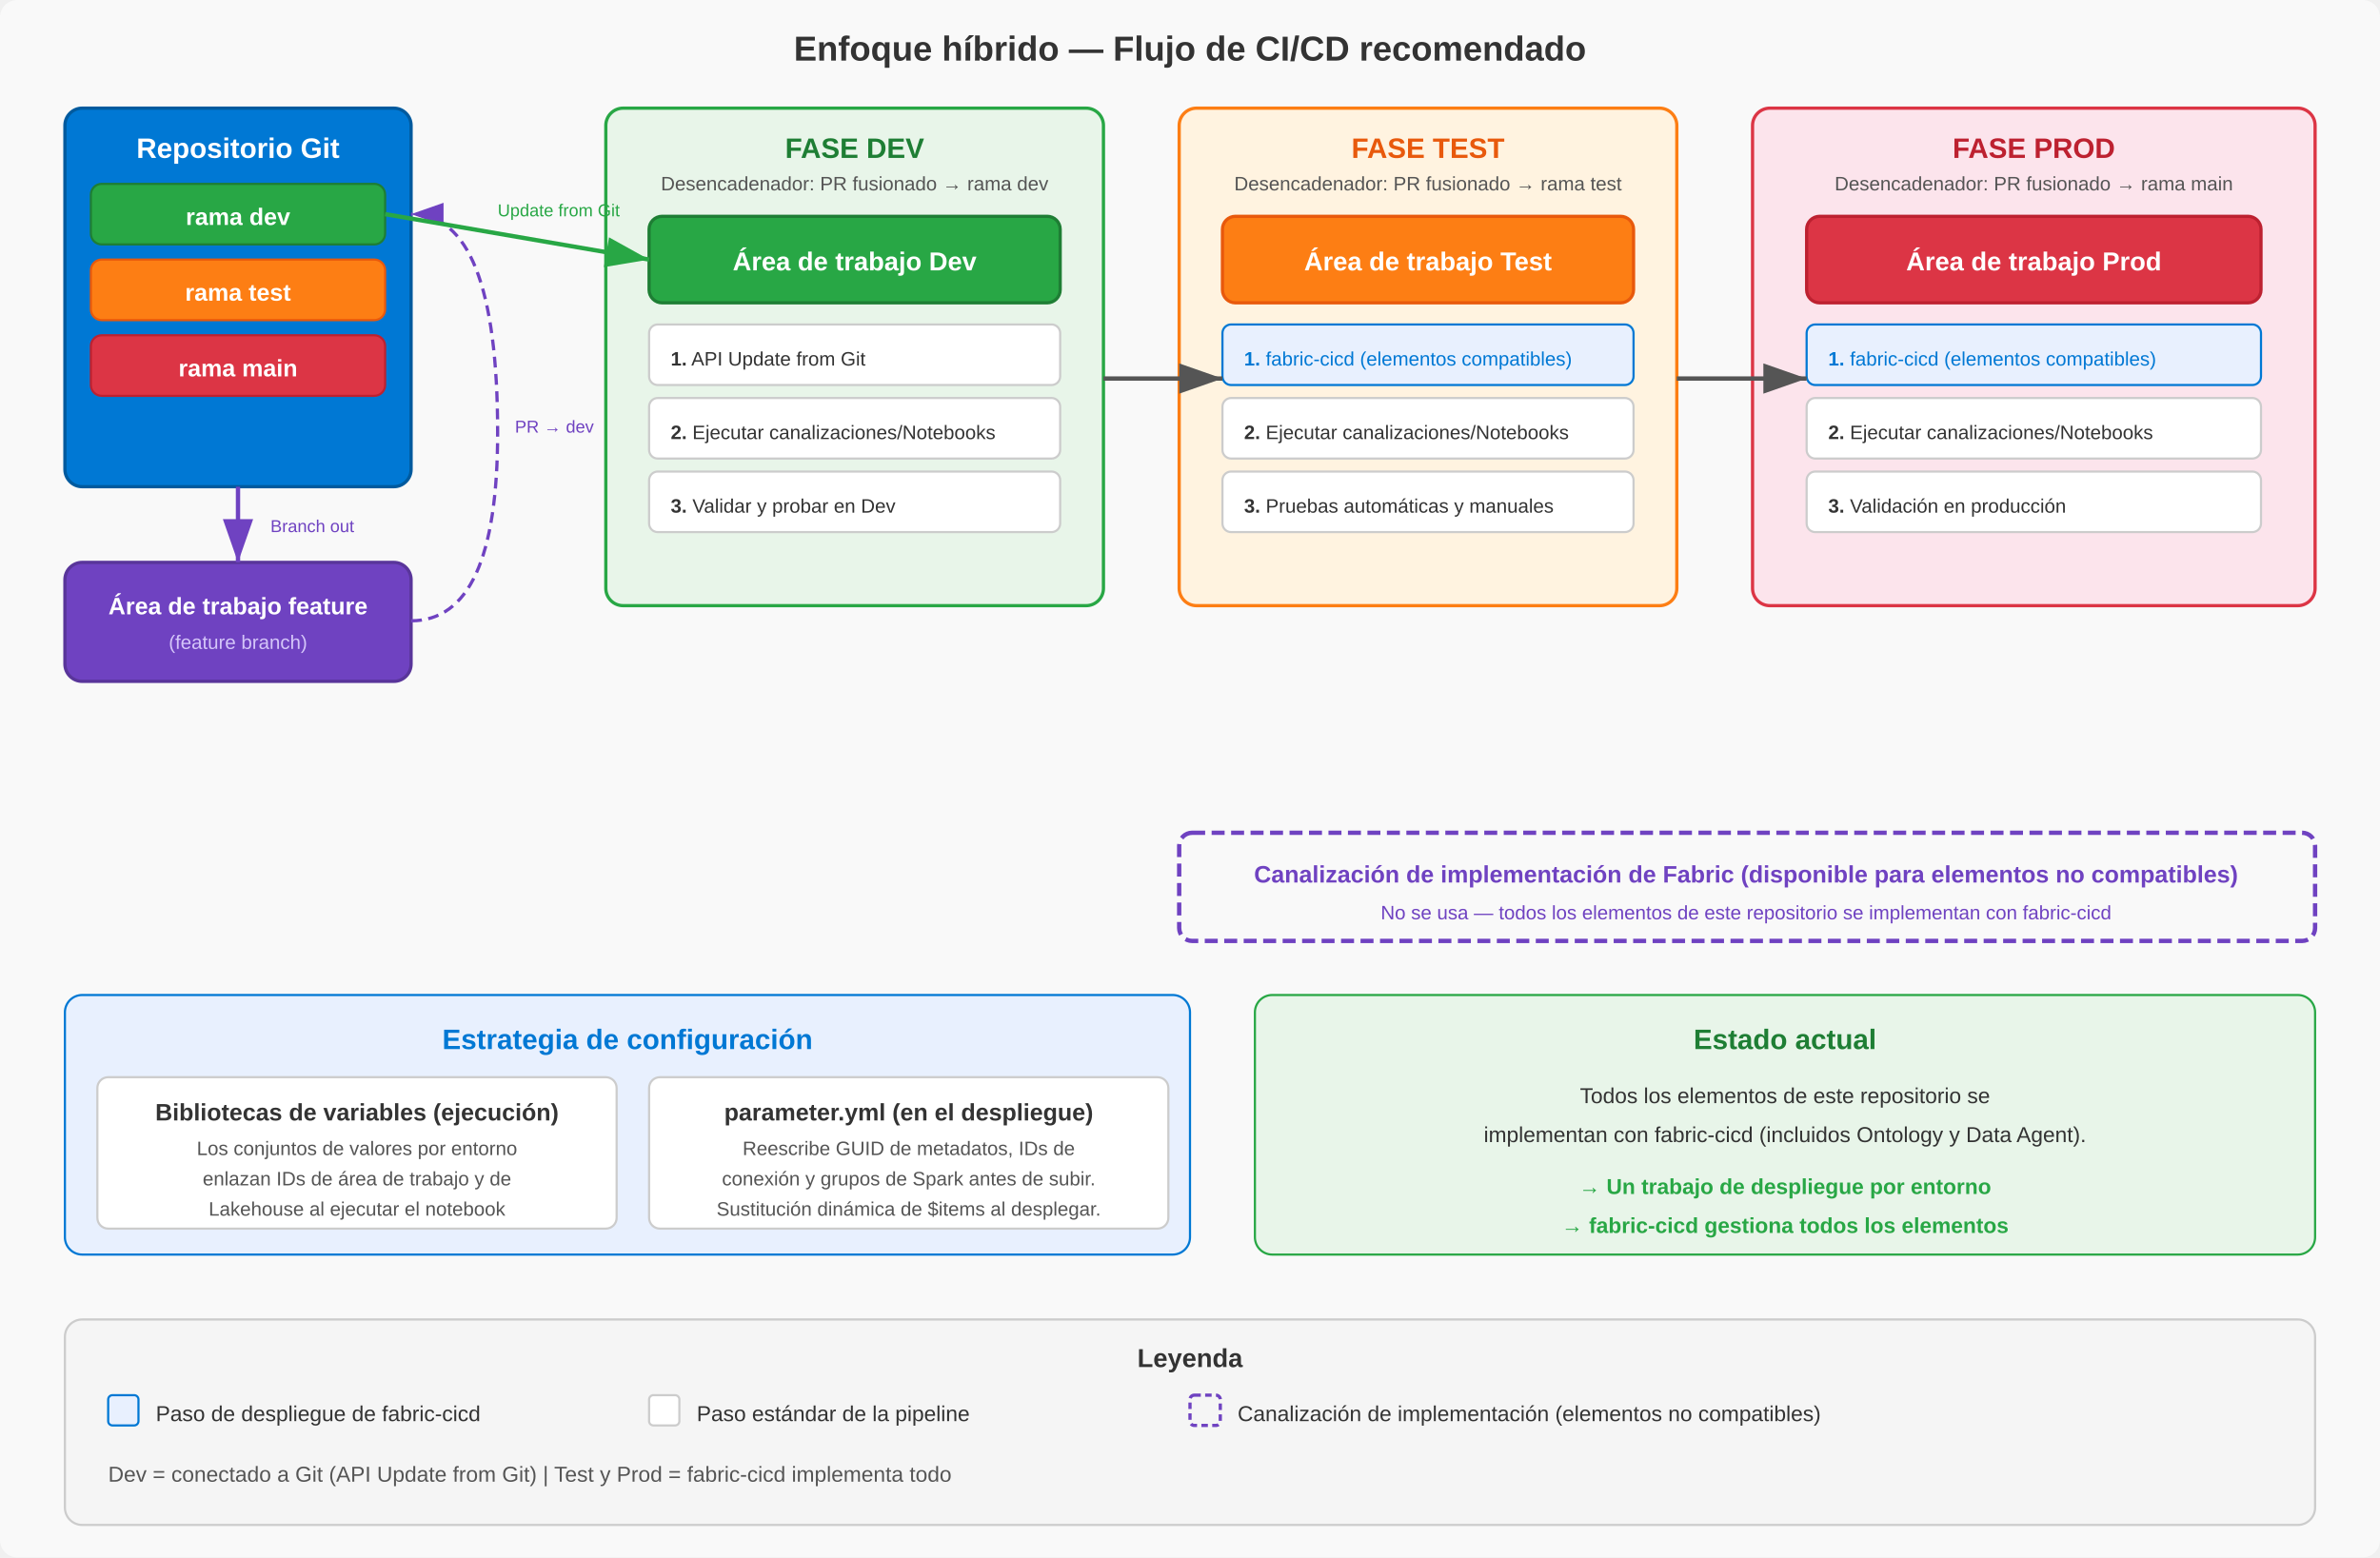
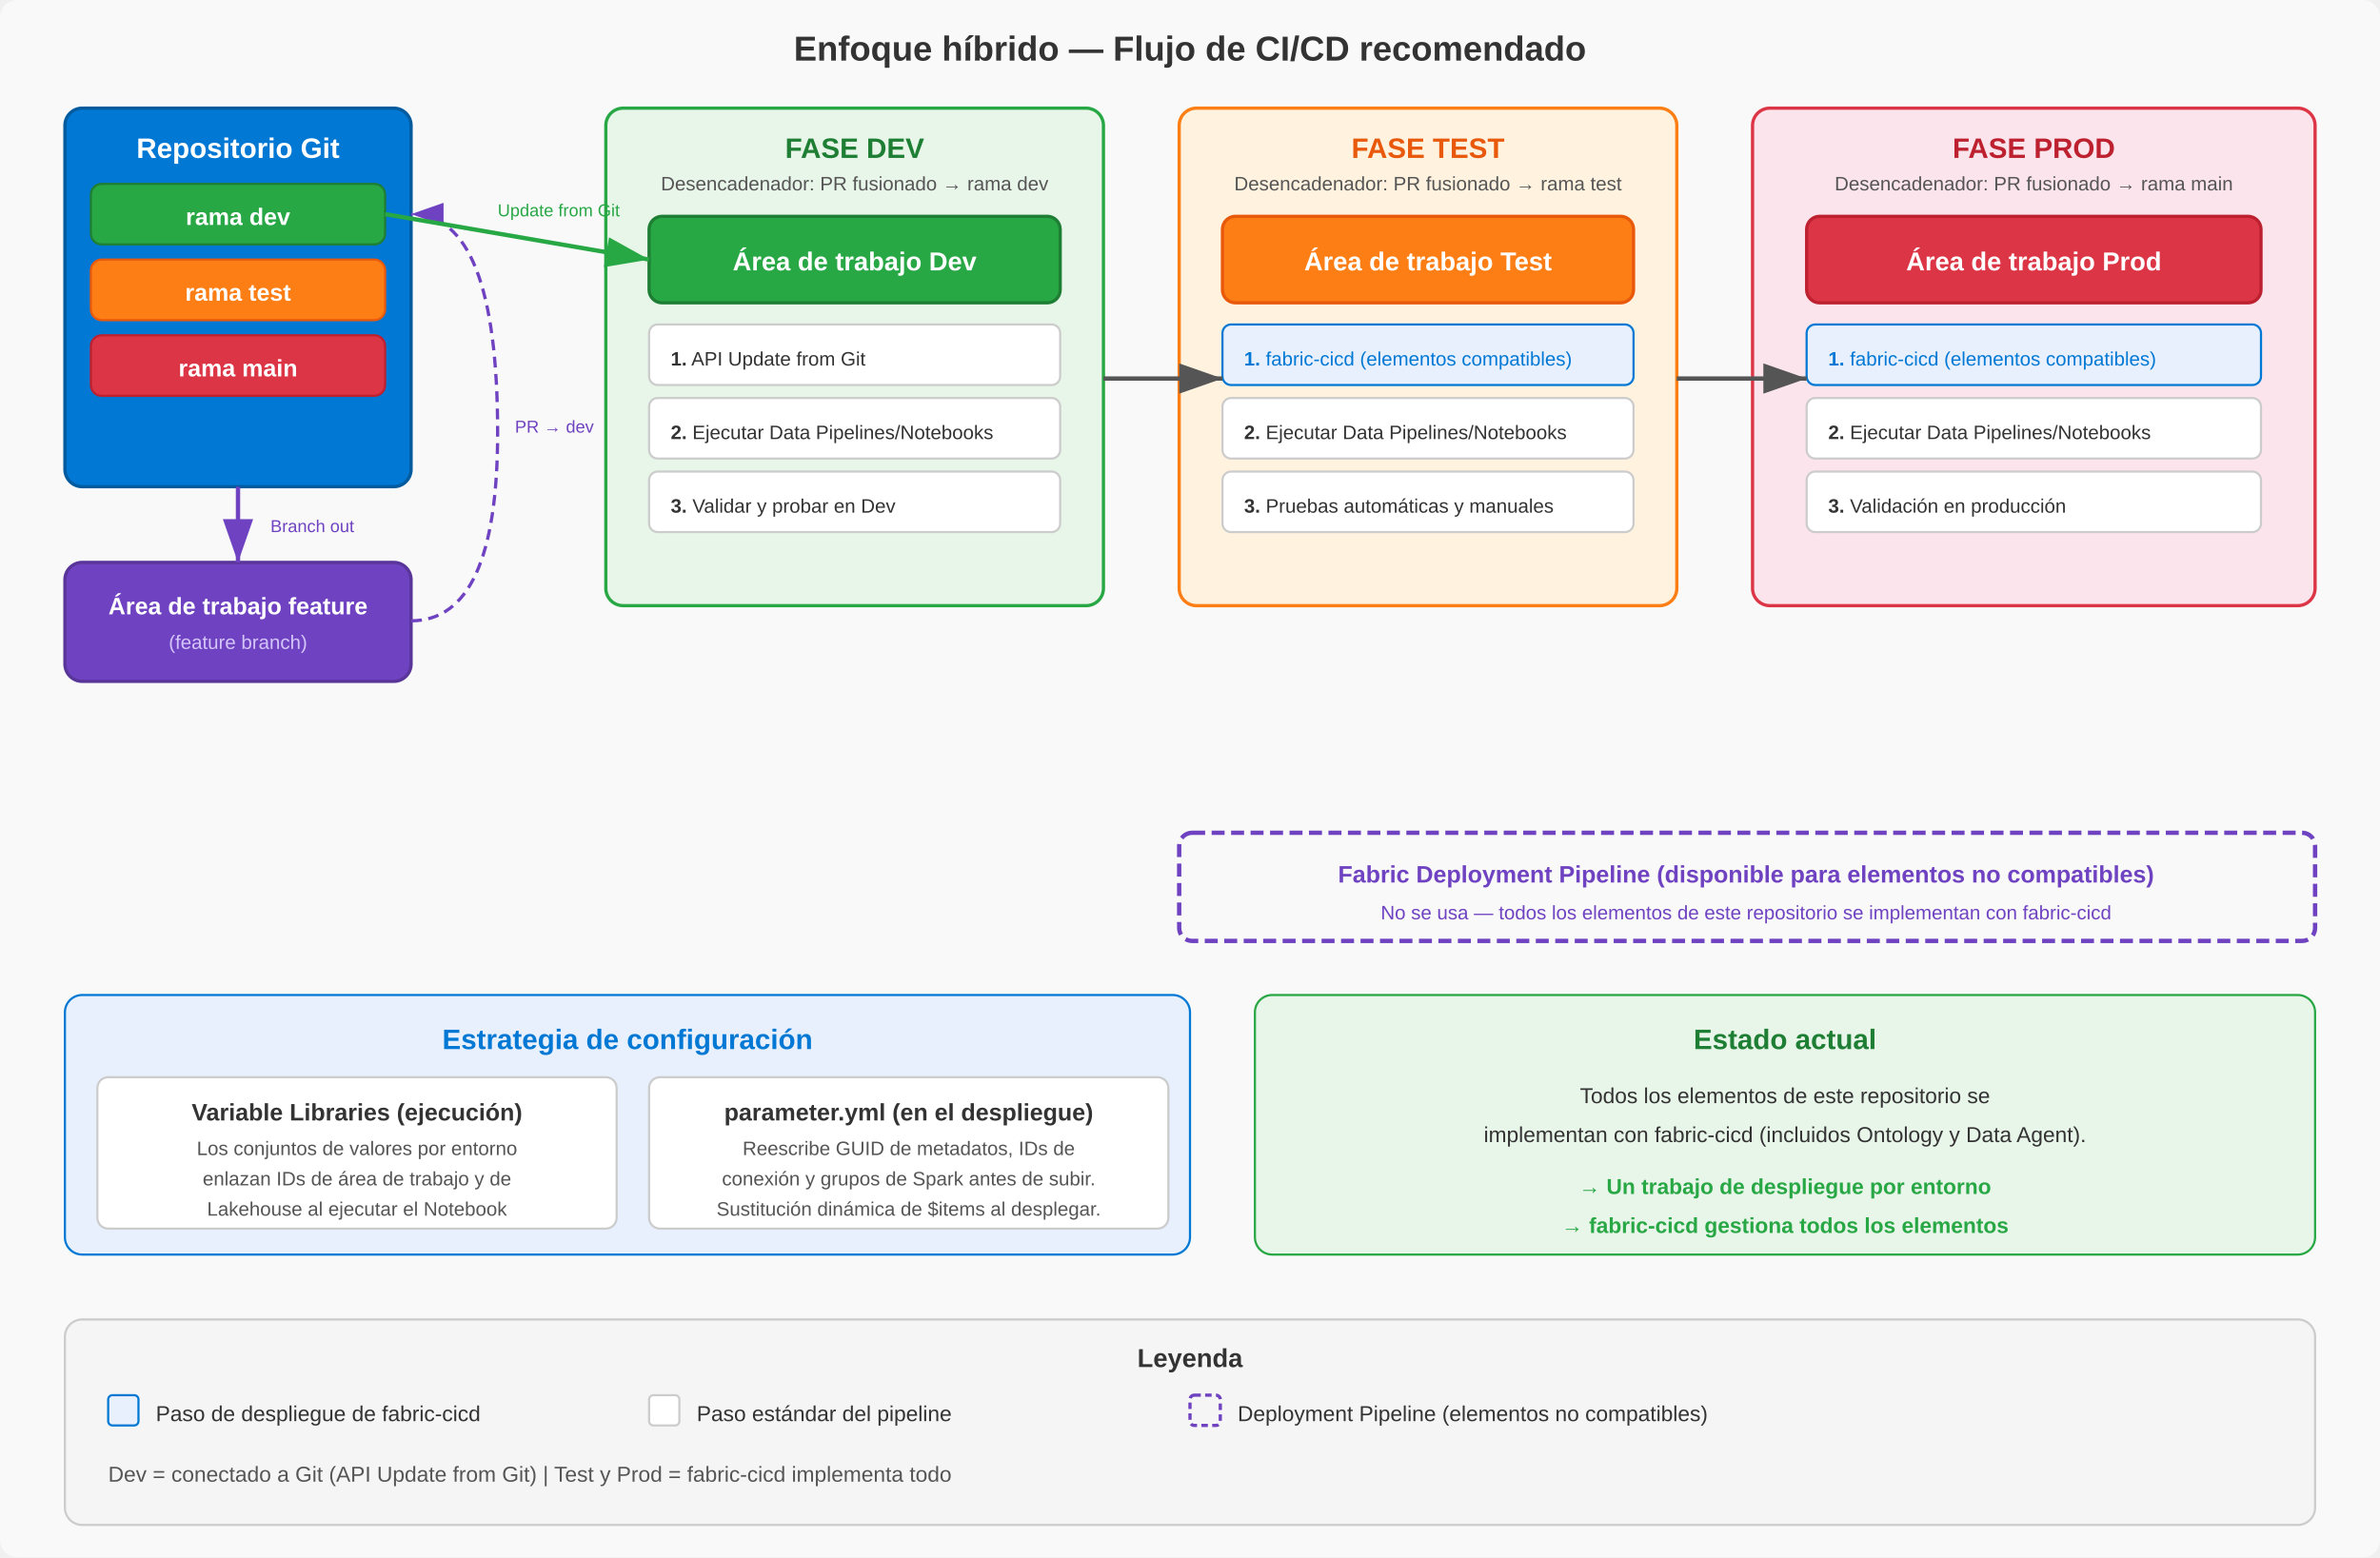
<svg xmlns="http://www.w3.org/2000/svg" viewBox="0 0 1100 720" font-family="Segoe UI, Arial, sans-serif">
  <rect width="1100" height="720" fill="#f9f9f9" rx="8" />
  <text x="550" y="28" text-anchor="middle" font-size="16" font-weight="bold" fill="#333">Enfoque híbrido — Flujo de CI/CD recomendado</text>
  <rect x="30" y="50" width="160" height="175" rx="8" fill="#0078d4" stroke="#005a9e" stroke-width="1.5" />
  <text x="110" y="73" text-anchor="middle" font-size="13" fill="#fff" font-weight="bold">Repositorio Git</text>
  <rect x="42" y="85" width="136" height="28" rx="5" fill="#28a745" stroke="#1e7e34" stroke-width="1" />
  <text x="110" y="104" text-anchor="middle" font-size="11" fill="#fff" font-weight="bold">rama dev</text>
  <rect x="42" y="120" width="136" height="28" rx="5" fill="#fd7e14" stroke="#e8590c" stroke-width="1" />
  <text x="110" y="139" text-anchor="middle" font-size="11" fill="#fff" font-weight="bold">rama test</text>
  <rect x="42" y="155" width="136" height="28" rx="5" fill="#dc3545" stroke="#bd2130" stroke-width="1" />
  <text x="110" y="174" text-anchor="middle" font-size="11" fill="#fff" font-weight="bold">rama main</text>
  <rect x="30" y="260" width="160" height="55" rx="8" fill="#6f42c1" stroke="#59359a" stroke-width="1.5" />
  <text x="110" y="284" text-anchor="middle" font-size="11" fill="#fff" font-weight="bold">Área de trabajo feature</text>
  <text x="110" y="300" text-anchor="middle" font-size="9" fill="#d4c5f9">(feature branch)</text>
  <line x1="110" y1="225" x2="110" y2="260" stroke="#6f42c1" stroke-width="2" marker-end="url(#arrowPurple)" />
  <text x="125" y="246" font-size="8" fill="#6f42c1">Branch out</text>
  <path d="M 190 287 Q 230 287 230 200 Q 230 99 190 99" fill="none" stroke="#6f42c1" stroke-width="1.5" stroke-dasharray="5,3" marker-end="url(#arrowPurple)" />
  <text x="238" y="200" font-size="8" fill="#6f42c1">PR → dev</text>
  <rect x="280" y="50" width="230" height="230" rx="8" fill="#e8f5e9" stroke="#28a745" stroke-width="1.5" />
  <text x="395" y="73" text-anchor="middle" font-size="13" font-weight="bold" fill="#1e7e34">FASE DEV</text>
  <text x="395" y="88" text-anchor="middle" font-size="9" fill="#555">Desencadenador: PR fusionado → rama dev</text>
  <rect x="300" y="100" width="190" height="40" rx="6" fill="#28a745" stroke="#1e7e34" stroke-width="1.5" />
  <text x="395" y="125" text-anchor="middle" font-size="12" fill="#fff" font-weight="bold">Área de trabajo Dev</text>
  <line x1="178" y1="99" x2="300" y2="120" stroke="#28a745" stroke-width="2" marker-end="url(#arrowGreen)" />
  <text x="230" y="100" font-size="8" fill="#28a745">Update from Git</text>
  <rect x="300" y="150" width="190" height="28" rx="4" fill="#fff" stroke="#ccc" stroke-width="1" />
  <text x="310" y="169" font-size="9" fill="#333">
    <tspan font-weight="bold">1.</tspan> API Update from Git</text>
  <rect x="300" y="184" width="190" height="28" rx="4" fill="#fff" stroke="#ccc" stroke-width="1" />
  <text x="310" y="203" font-size="9" fill="#333">
-     <tspan font-weight="bold">2.</tspan> Ejecutar canalizaciones/Notebooks</text>
+     <tspan font-weight="bold">2.</tspan> Ejecutar Data Pipelines/Notebooks</text>
  <rect x="300" y="218" width="190" height="28" rx="4" fill="#fff" stroke="#ccc" stroke-width="1" />
  <text x="310" y="237" font-size="9" fill="#333">
    <tspan font-weight="bold">3.</tspan> Validar y probar en Dev</text>
  <rect x="545" y="50" width="230" height="230" rx="8" fill="#fff3e0" stroke="#fd7e14" stroke-width="1.5" />
  <text x="660" y="73" text-anchor="middle" font-size="13" font-weight="bold" fill="#e8590c">FASE TEST</text>
  <text x="660" y="88" text-anchor="middle" font-size="9" fill="#555">Desencadenador: PR fusionado → rama test</text>
  <rect x="565" y="100" width="190" height="40" rx="6" fill="#fd7e14" stroke="#e8590c" stroke-width="1.5" />
  <text x="660" y="125" text-anchor="middle" font-size="12" fill="#fff" font-weight="bold">Área de trabajo Test</text>
  <rect x="565" y="150" width="190" height="28" rx="4" fill="#e8f0fe" stroke="#0078d4" stroke-width="1" />
  <text x="575" y="169" font-size="9" fill="#0078d4">
    <tspan font-weight="bold">1.</tspan> fabric-cicd (elementos compatibles)</text>
  <rect x="565" y="184" width="190" height="28" rx="4" fill="#fff" stroke="#ccc" stroke-width="1" />
  <text x="575" y="203" font-size="9" fill="#333">
-     <tspan font-weight="bold">2.</tspan> Ejecutar canalizaciones/Notebooks</text>
+     <tspan font-weight="bold">2.</tspan> Ejecutar Data Pipelines/Notebooks</text>
  <rect x="565" y="218" width="190" height="28" rx="4" fill="#fff" stroke="#ccc" stroke-width="1" />
  <text x="575" y="237" font-size="9" fill="#333">
    <tspan font-weight="bold">3.</tspan> Pruebas automáticas y manuales</text>
  <line x1="510" y1="175" x2="565" y2="175" stroke="#555" stroke-width="2" marker-end="url(#arrow)" />
  <rect x="810" y="50" width="260" height="230" rx="8" fill="#fce4ec" stroke="#dc3545" stroke-width="1.5" />
  <text x="940" y="73" text-anchor="middle" font-size="13" font-weight="bold" fill="#bd2130">FASE PROD</text>
  <text x="940" y="88" text-anchor="middle" font-size="9" fill="#555">Desencadenador: PR fusionado → rama main</text>
  <rect x="835" y="100" width="210" height="40" rx="6" fill="#dc3545" stroke="#bd2130" stroke-width="1.5" />
  <text x="940" y="125" text-anchor="middle" font-size="12" fill="#fff" font-weight="bold">Área de trabajo Prod</text>
  <rect x="835" y="150" width="210" height="28" rx="4" fill="#e8f0fe" stroke="#0078d4" stroke-width="1" />
  <text x="845" y="169" font-size="9" fill="#0078d4">
    <tspan font-weight="bold">1.</tspan> fabric-cicd (elementos compatibles)</text>
  <rect x="835" y="184" width="210" height="28" rx="4" fill="#fff" stroke="#ccc" stroke-width="1" />
  <text x="845" y="203" font-size="9" fill="#333">
-     <tspan font-weight="bold">2.</tspan> Ejecutar canalizaciones/Notebooks</text>
+     <tspan font-weight="bold">2.</tspan> Ejecutar Data Pipelines/Notebooks</text>
  <rect x="835" y="218" width="210" height="28" rx="4" fill="#fff" stroke="#ccc" stroke-width="1" />
  <text x="845" y="237" font-size="9" fill="#333">
    <tspan font-weight="bold">3.</tspan> Validación en producción</text>
  <line x1="775" y1="175" x2="835" y2="175" stroke="#555" stroke-width="2" marker-end="url(#arrow)" />
  <rect x="545" y="385" width="525" height="50" rx="6" fill="none" stroke="#6f42c1" stroke-width="2" stroke-dasharray="6,3" />
-   <text x="807" y="408" text-anchor="middle" font-size="11" fill="#6f42c1" font-weight="bold">Canalización de implementación de Fabric (disponible para elementos no compatibles)</text>
+   <text x="807" y="408" text-anchor="middle" font-size="11" fill="#6f42c1" font-weight="bold">Fabric Deployment Pipeline (disponible para elementos no compatibles)</text>
  <text x="807" y="425" text-anchor="middle" font-size="9" fill="#6f42c1">No se usa — todos los elementos de este repositorio se implementan con fabric-cicd</text>
  <rect x="30" y="460" width="520" height="120" rx="8" fill="#e8f0fe" stroke="#0078d4" stroke-width="1" />
  <text x="290" y="485" text-anchor="middle" font-size="13" font-weight="bold" fill="#0078d4">Estrategia de configuración</text>
  <rect x="45" y="498" width="240" height="70" rx="5" fill="#fff" stroke="#ccc" stroke-width="1" />
-   <text x="165" y="518" text-anchor="middle" font-size="11" font-weight="bold" fill="#333">Bibliotecas de variables (ejecución)</text>
+   <text x="165" y="518" text-anchor="middle" font-size="11" font-weight="bold" fill="#333">Variable Libraries (ejecución)</text>
  <text x="165" y="534" text-anchor="middle" font-size="9" fill="#555">Los conjuntos de valores por entorno</text>
  <text x="165" y="548" text-anchor="middle" font-size="9" fill="#555">enlazan IDs de área de trabajo y de</text>
-   <text x="165" y="562" text-anchor="middle" font-size="9" fill="#555">Lakehouse al ejecutar el notebook</text>
+   <text x="165" y="562" text-anchor="middle" font-size="9" fill="#555">Lakehouse al ejecutar el Notebook</text>
  <rect x="300" y="498" width="240" height="70" rx="5" fill="#fff" stroke="#ccc" stroke-width="1" />
  <text x="420" y="518" text-anchor="middle" font-size="11" font-weight="bold" fill="#333">parameter.yml (en el despliegue)</text>
  <text x="420" y="534" text-anchor="middle" font-size="9" fill="#555">Reescribe GUID de metadatos, IDs de</text>
  <text x="420" y="548" text-anchor="middle" font-size="9" fill="#555">conexión y grupos de Spark antes de subir.</text>
  <text x="420" y="562" text-anchor="middle" font-size="9" fill="#555">Sustitución dinámica de $items al desplegar.</text>
  <rect x="580" y="460" width="490" height="120" rx="8" fill="#e8f5e9" stroke="#28a745" stroke-width="1" />
  <text x="825" y="485" text-anchor="middle" font-size="13" font-weight="bold" fill="#1e7e34">Estado actual</text>
  <text x="825" y="510" text-anchor="middle" font-size="10" fill="#333">Todos los elementos de este repositorio se</text>
  <text x="825" y="528" text-anchor="middle" font-size="10" fill="#333">implementan con fabric-cicd (incluidos Ontology y Data Agent).</text>
  <text x="825" y="552" text-anchor="middle" font-size="10" fill="#28a745" font-weight="bold">→ Un trabajo de despliegue por entorno</text>
  <text x="825" y="570" text-anchor="middle" font-size="10" fill="#28a745" font-weight="bold">→ fabric-cicd gestiona todos los elementos</text>
  <rect x="30" y="610" width="1040" height="95" rx="8" fill="#f5f5f5" stroke="#ccc" stroke-width="1" />
  <text x="550" y="632" text-anchor="middle" font-size="12" font-weight="bold" fill="#333">Leyenda</text>
  <rect x="50" y="645" width="14" height="14" rx="2" fill="#e8f0fe" stroke="#0078d4" stroke-width="1" />
  <text x="72" y="657" font-size="10" fill="#333">Paso de despliegue de fabric-cicd</text>
  <rect x="300" y="645" width="14" height="14" rx="2" fill="#fff" stroke="#ccc" stroke-width="1" />
-   <text x="322" y="657" font-size="10" fill="#333">Paso estándar de la pipeline</text>
+   <text x="322" y="657" font-size="10" fill="#333">Paso estándar del pipeline</text>
  <rect x="550" y="645" width="14" height="14" rx="2" fill="none" stroke="#6f42c1" stroke-width="1.5" stroke-dasharray="3,2" />
-   <text x="572" y="657" font-size="10" fill="#333">Canalización de implementación (elementos no compatibles)</text>
+   <text x="572" y="657" font-size="10" fill="#333">Deployment Pipeline (elementos no compatibles)</text>
  <text x="50" y="685" font-size="10" fill="#555">Dev = conectado a Git (API Update from Git) | Test y Prod = fabric-cicd implementa todo</text>
  <defs>
    <marker id="arrow" markerWidth="10" markerHeight="7" refX="10" refY="3.5" orient="auto">
      <polygon points="0 0, 10 3.5, 0 7" fill="#555" />
    </marker>
    <marker id="arrowGreen" markerWidth="10" markerHeight="7" refX="10" refY="3.5" orient="auto">
      <polygon points="0 0, 10 3.5, 0 7" fill="#28a745" />
    </marker>
    <marker id="arrowPurple" markerWidth="10" markerHeight="7" refX="10" refY="3.5" orient="auto">
      <polygon points="0 0, 10 3.5, 0 7" fill="#6f42c1" />
    </marker>
  </defs>
</svg>
